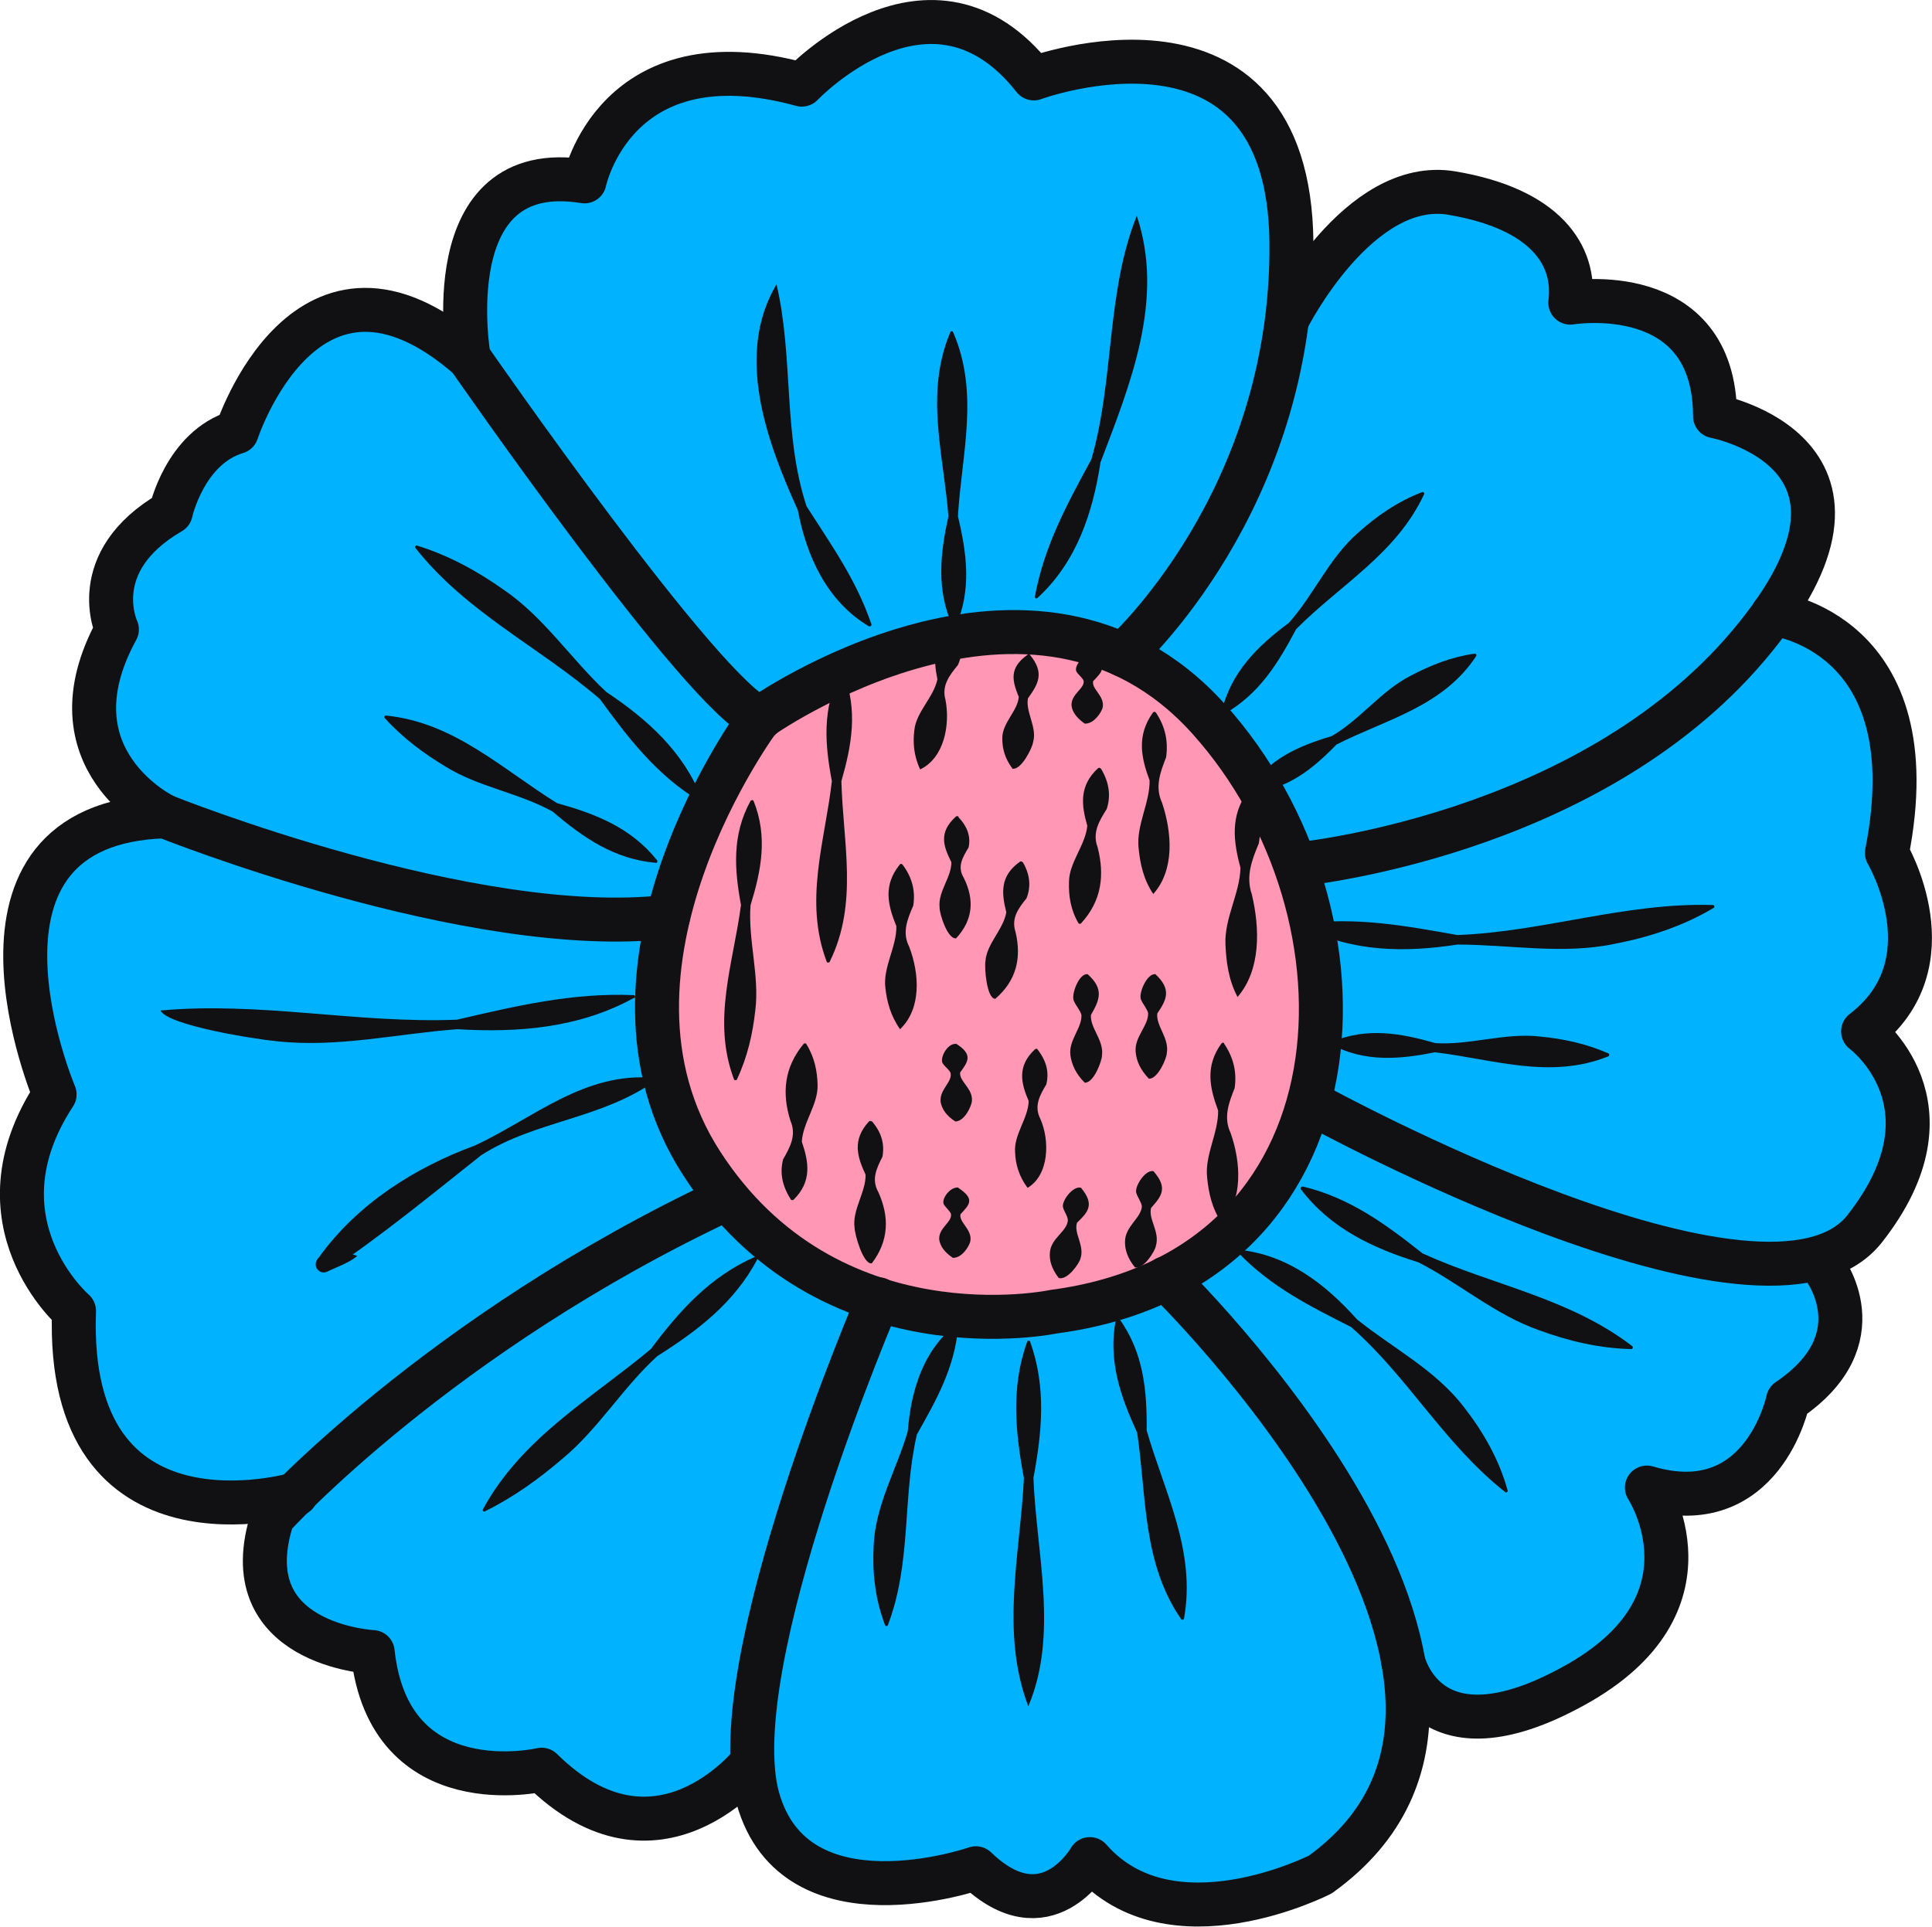
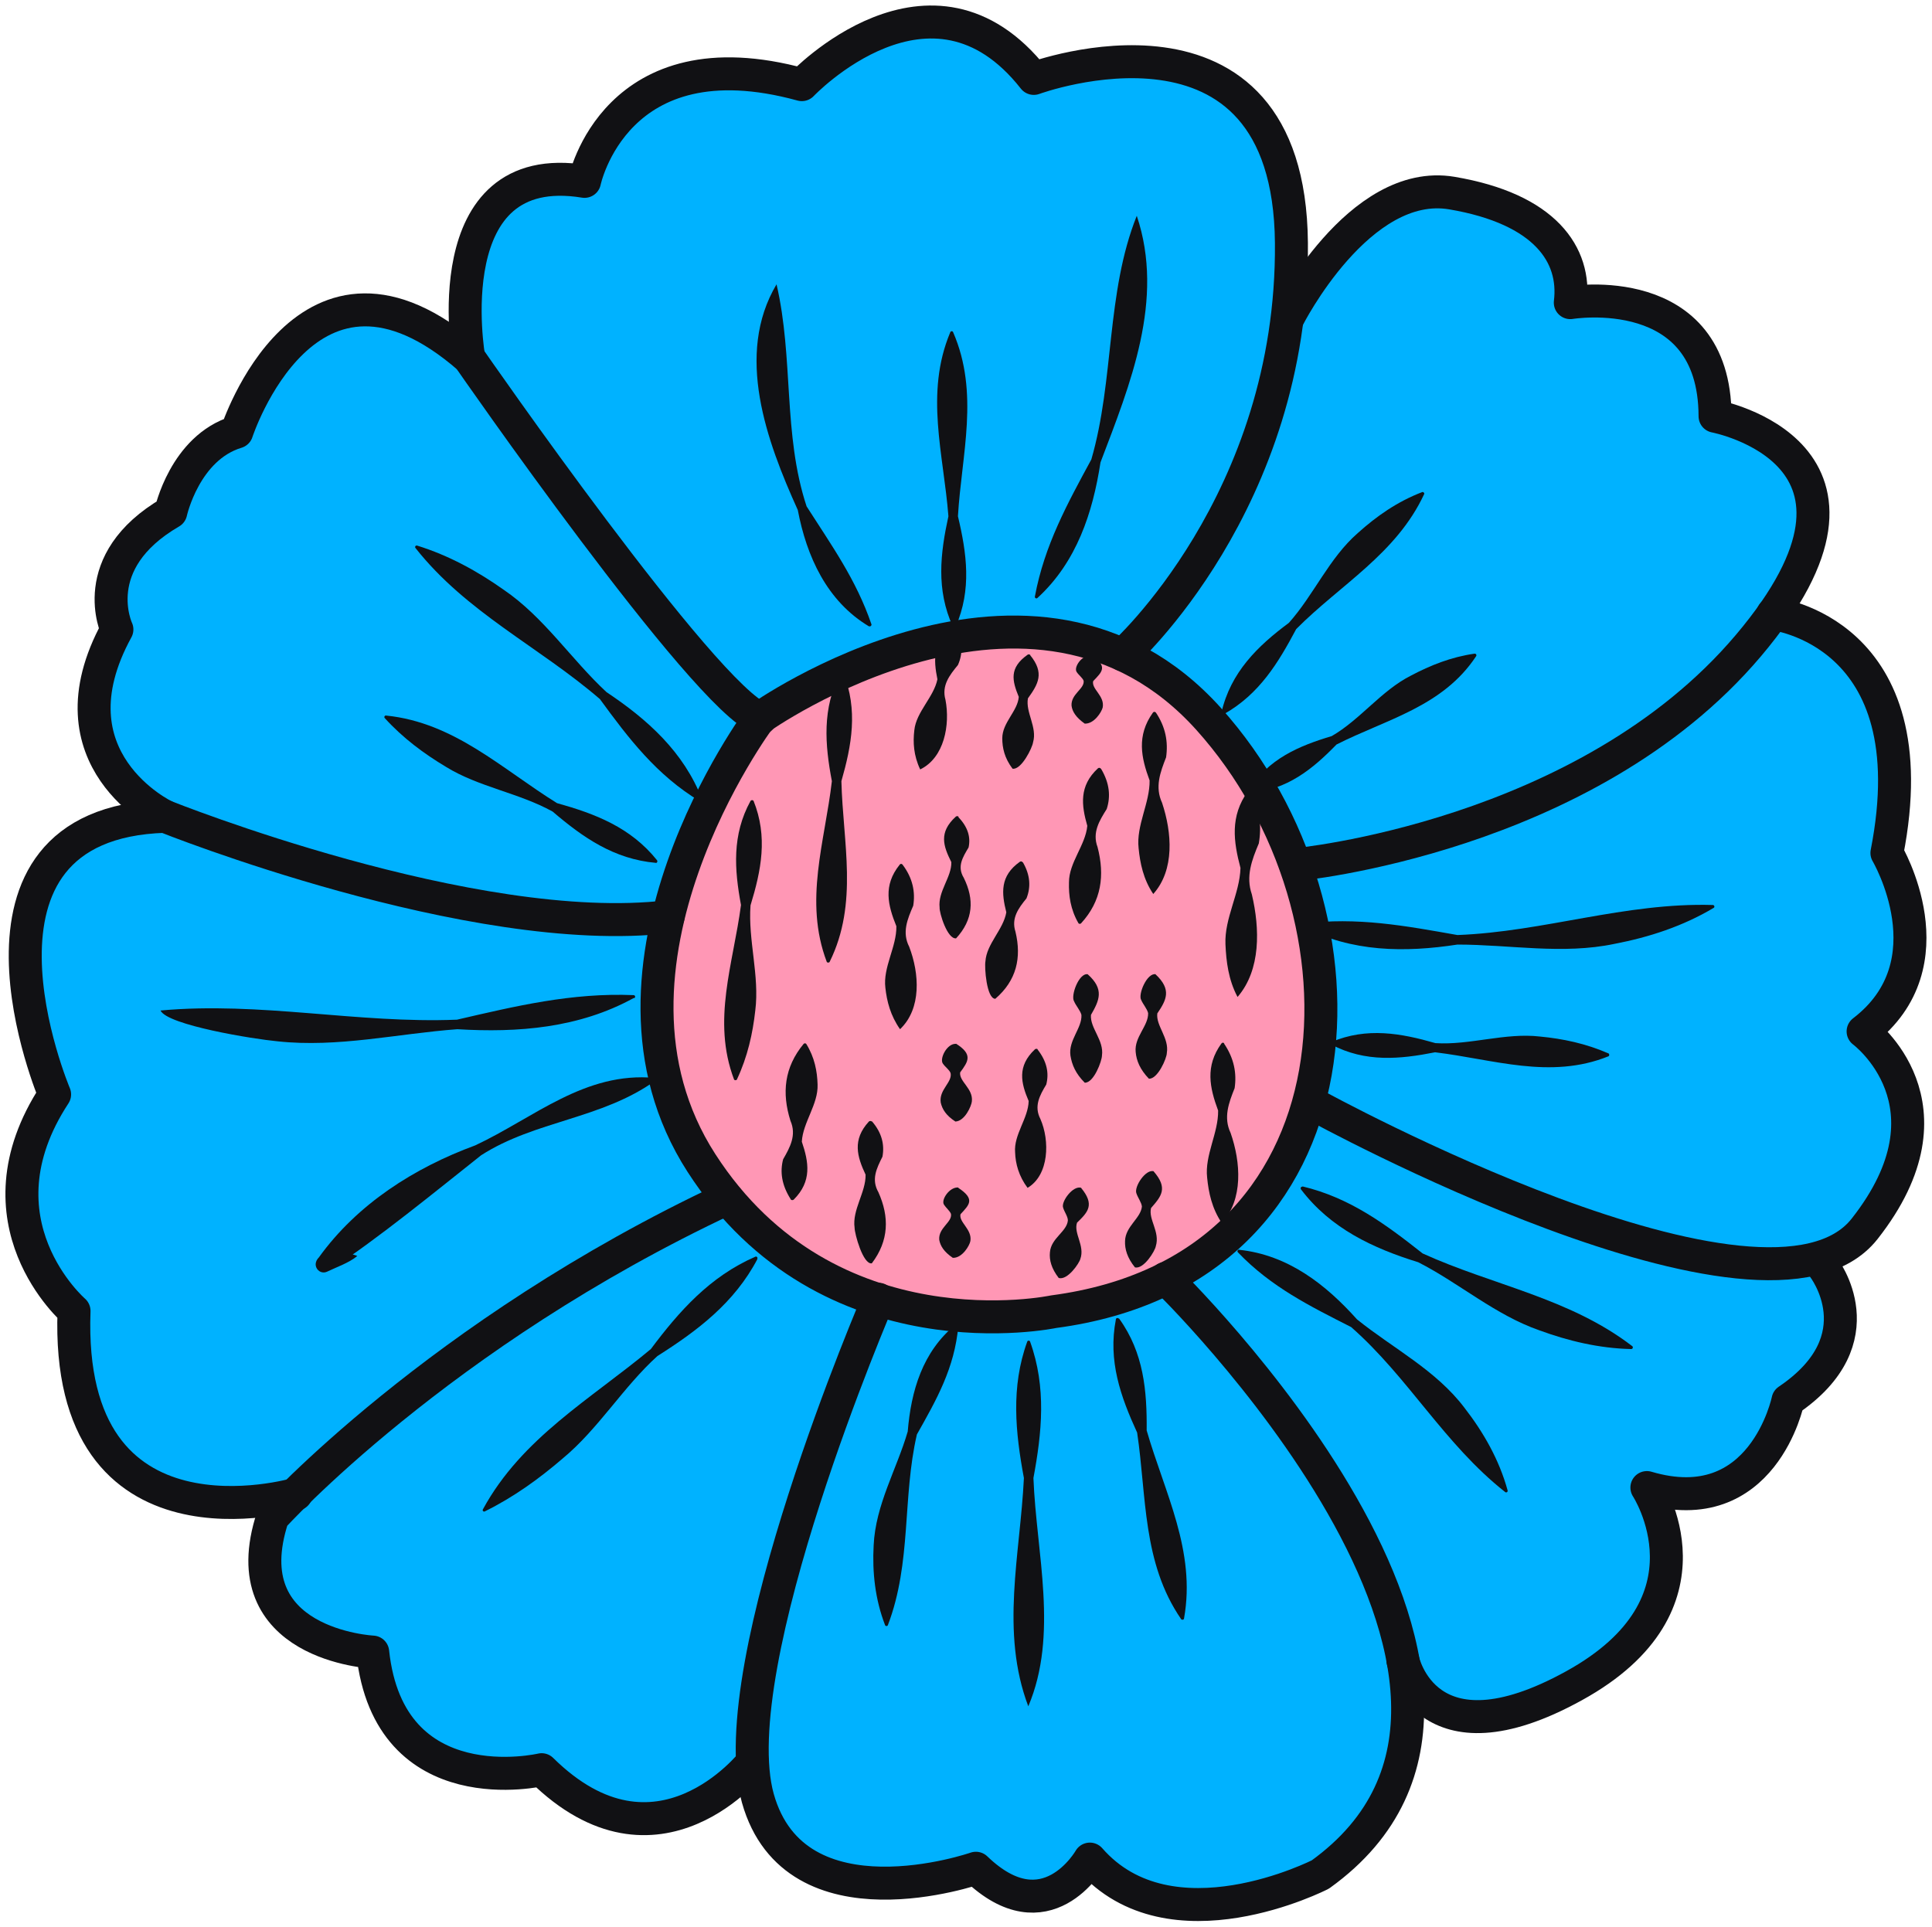
<svg xmlns="http://www.w3.org/2000/svg" id="_왼쪽_위" data-name="왼쪽_위" version="1.1" viewBox="0 0 52.72 52.59">
  <defs>
    <style>
      .cls-1 {
        fill: #ff97b5;
-       }
+     animation: colorChange2 0.6s infinite alternate;
+   }
+ 
+   @keyframes colorChange2 {
+     0% {
+       fill: #ff97b5;
+     }
+     100% {
+       fill: #FFD504;
+     }
+   }

      .cls-1, .cls-2 {
        stroke: #111114;
        stroke-linecap: round;
        stroke-linejoin: round;
-         stroke-width: 1.2px;
+         stroke-width: 0.9px;
      }

      .cls-3 {
        fill: #00b2ff;
-       }
+     animation: colorChange 3s infinite alternate;
+   }
+ 
+   @keyframes colorChange {
+     0% {
+       fill: #00B2FF;
+     }
+     25% {
+       fill: #32EFE9;
+     }
+     50% {
+       fill: #32C6EF;
+     }
+     100% {
+       fill: #00B2FF;
+     }
+   }

      .cls-3, .cls-4 {
        stroke-width: 0px;
      }

      .cls-2 {
        fill: none;
      }

      .cls-4 {
        fill: #111114;
      }
    </style>
  </defs>
  <path class="cls-3" d="M50.84,28.15c2.43-1.86.65-4.87.65-4.87,1.19-6.06-3.11-6.53-3.11-6.53h0c3.17-4.5-1.57-5.4-1.57-5.4-.01-3.76-3.95-3.1-3.95-3.1.15-1.31-.69-2.55-3.23-2.99-2.34-.4-4.15,2.8-4.43,3.32h-.07c.07-.63.12-1.28.12-1.96-.06-7.07-7.03-4.49-7.03-4.49-2.8-3.55-6.33.17-6.33.17-5.1-1.39-5.93,2.64-5.93,2.64-4.11-.67-3.16,4.81-3.16,4.81l.04.02s-.01,0-.02,0c0,0-.02-.03-.02-.03-4.43-3.86-6.34,2.02-6.34,2.02-1.41.43-1.79,2.19-1.79,2.19-2.33,1.36-1.47,3.2-1.47,3.2-1.95,3.57,1.31,5.1,1.31,5.1h.02s0,0,0,0c0,0-.02,0-.02,0-6.15.19-3.01,7.59-3.01,7.59-2.28,3.48.53,5.91.53,5.91-.26,6.85,6.06,5,6.06,5l.07-.11.03.02c-.47.46-.72.74-.72.74-1.16,3.49,2.73,3.68,2.73,3.68.45,4.19,4.61,3.21,4.61,3.21,3.16,3.11,5.75-.2,5.75-.2h0c.02.36.06.7.14.99,1.01,3.63,5.95,1.91,5.95,1.91,1.92,1.84,3.11-.25,3.11-.25,2.2,2.52,6.29.42,6.29.42,2.16-1.56,2.64-3.65,2.25-5.82h0c.09.33.87,2.75,4.66.66,4.06-2.24,1.99-5.41,1.99-5.41,3.17.94,3.85-2.38,3.85-2.38,2.31-1.56,1.16-3.35.99-3.6l-.03-.34c.47-.15.86-.39,1.14-.74,2.67-3.39-.04-5.39-.04-5.39ZM20.52,47.81h0s0,.05,0,.07v-.07Z" />
  <g>
    <path class="cls-1" d="M28.75,35.8s-6.15,1.31-9.61-4.06c-3.46-5.37,1.59-12.14,1.59-12.14,0,0,7.46-5.3,12.25.02,4.78,5.32,4.4,15.04-4.23,16.18Z" />
    <path class="cls-2" d="M31.81,34.89s11.42,11.09,4.22,16.27c0,0-4.09,2.1-6.29-.42,0,0-1.19,2.1-3.11.25,0,0-4.93,1.72-5.95-1.91-1.01-3.63,3.29-13.62,3.29-13.62" />
    <path class="cls-2" d="M20.53,48.1s-2.59,3.32-5.75.2c0,0-4.16.98-4.61-3.21,0,0-3.88-.19-2.73-3.68,0,0,4.52-5.01,12.4-8.7" />
    <path class="cls-2" d="M8.08,40.78s-6.31,1.85-6.06-5c0,0-2.81-2.43-.53-5.91,0,0-3.14-7.4,3.01-7.59,0,0,8.4,3.37,13.73,2.74" />
    <path class="cls-2" d="M4.5,22.28s-3.26-1.54-1.31-5.1c0,0-.87-1.84,1.47-3.2,0,0,.38-1.76,1.8-2.19,0,0,1.91-5.88,6.34-2.02,0,0,6.42,9.27,7.95,9.84" />
    <path class="cls-2" d="M12.79,9.76s-.96-5.48,3.16-4.81c0,0,.83-4.04,5.93-2.64,0,0,3.53-3.73,6.33-.17,0,0,6.97-2.57,7.03,4.49.06,7.07-4.6,11.24-4.6,11.24" />
    <path class="cls-2" d="M35.15,8.67s1.93-3.83,4.47-3.4,3.39,1.68,3.23,2.99c0,0,3.94-.66,3.95,3.1,0,0,5.35,1.01.91,6.26s-12.36,5.98-12.36,5.98" />
    <path class="cls-2" d="M48.38,16.75s4.3.47,3.11,6.53c0,0,1.78,3.01-.65,4.87,0,0,2.71,2,.04,5.39-2.67,3.39-14.98-3.37-14.98-3.37" />
    <path class="cls-2" d="M49.76,34.59s1.52,1.95-.97,3.63c0,0-.68,3.32-3.85,2.38,0,0,2.08,3.17-1.99,5.41-4.06,2.24-4.67-.7-4.67-.7" />
  </g>
  <g>
    <path class="cls-4" d="M23.72,17.1c-1.16-.69-1.71-1.92-1.95-3.18-.85-1.88-1.72-4.24-.58-6.16.47,2.02.17,4.09.82,6.06.67,1.05,1.35,1.99,1.77,3.22.01.03-.03.07-.06.05h0Z" />
    <path class="cls-4" d="M26,17.1c-.46-1.01-.34-2-.12-3.01-.13-1.69-.65-3.35.05-5.02.01-.04.07-.04.08,0,.72,1.66.23,3.33.13,5.02.24,1.01.38,2-.06,3.01-.01.03-.07.04-.08,0h0Z" />
    <path class="cls-4" d="M28.24,16.28c.26-1.4.89-2.54,1.54-3.74.63-2.17.4-4.55,1.24-6.65.77,2.29-.18,4.6-.99,6.73-.21,1.37-.65,2.72-1.72,3.7-.03.03-.08,0-.07-.04h0Z" />
    <path class="cls-4" d="M33.33,19.45c.25-1.1.99-1.82,1.84-2.45.68-.76,1.1-1.77,1.88-2.45.51-.46,1.08-.86,1.76-1.12.03-.01.07.03.05.06-.76,1.63-2.29,2.47-3.49,3.68-.49.92-1,1.77-1.97,2.32-.03.02-.08-.01-.06-.05h0Z" />
    <path class="cls-4" d="M34.07,21.57c.54-.86,1.37-1.21,2.27-1.48.78-.45,1.35-1.24,2.16-1.65.53-.28,1.1-.51,1.74-.6.04,0,.06.04.04.07-.91,1.38-2.45,1.72-3.81,2.41-.65.67-1.35,1.24-2.36,1.32-.04,0-.06-.04-.04-.07h0Z" />
    <path class="cls-4" d="M35.56,25.21c1.47-.19,2.8.06,4.21.31,2.36-.09,4.57-.89,6.97-.82.04,0,.06.06.02.08-.84.5-1.76.8-2.7.98-1.42.3-2.86.02-4.29.02-1.43.22-2.89.21-4.22-.49-.03-.02-.03-.08.01-.08h0Z" />
    <path class="cls-4" d="M36.33,28.44c.97-.41,1.9-.24,2.84.03.94.06,1.9-.29,2.85-.18.63.06,1.25.19,1.87.46.03.01.03.07,0,.08-1.59.64-3.14.08-4.73-.11-.96.19-1.9.28-2.83-.21-.03-.01-.03-.07,0-.08h0Z" />
    <path class="cls-4" d="M35.54,32.38c1.3.31,2.28,1.04,3.28,1.83,1.91.87,4,1.21,5.72,2.53.03.02.02.08-.03.08-.87-.02-1.71-.22-2.5-.51-1.21-.42-2.19-1.29-3.31-1.86-1.23-.38-2.39-.92-3.2-1.99-.02-.03,0-.08.04-.07h0Z" />
    <path class="cls-4" d="M33.81,34.11c1.34.14,2.37.95,3.22,1.9.98.79,2.15,1.38,2.93,2.41.52.67.95,1.42,1.18,2.26.01.04-.04.07-.07.04-1.66-1.31-2.64-3.13-4.2-4.5-1.12-.57-2.18-1.09-3.09-2.04-.03-.03,0-.08.03-.07h0Z" />
    <path class="cls-4" d="M26.15,36.19c-.1,1.15-.6,2.02-1.13,2.96-.4,1.73-.14,3.49-.79,5.2-.01.04-.07.04-.08,0-.27-.7-.35-1.44-.31-2.17.05-1.11.63-2.08.93-3.11.09-1.1.4-2.18,1.31-2.92.03-.02.08,0,.07.04h0Z" />
    <path class="cls-4" d="M28.11,36.62c.45,1.25.32,2.48.09,3.72.08,2.06.69,4.27-.14,6.23-.77-2.03-.22-4.15-.12-6.23-.23-1.24-.36-2.48.09-3.72.01-.04.07-.04.08,0h0Z" />
    <path class="cls-4" d="M30.54,35.99c.67.93.76,1.97.75,3.05.49,1.7,1.35,3.29,1.02,5.13,0,.04-.06.05-.08.02-1.06-1.54-.94-3.35-1.2-5.09-.45-.98-.8-1.96-.58-3.09,0-.04.06-.05.08-.02h0Z" />
    <path class="cls-4" d="M19.1,21.87c-1.18-.71-1.95-1.72-2.73-2.79-1.66-1.43-3.64-2.36-5.03-4.12-.03-.03,0-.08.04-.07.87.27,1.65.7,2.37,1.21,1.1.75,1.84,1.9,2.8,2.79,1.11.74,2.11,1.63,2.61,2.93.02.04-.03.07-.06.05h0Z" />
    <path class="cls-4" d="M17.9,23.55c-1.15-.1-2-.7-2.82-1.4-.92-.51-2.02-.67-2.91-1.22-.6-.36-1.17-.78-1.67-1.33-.03-.03,0-.08.04-.07,1.86.19,3.16,1.46,4.66,2.39,1.04.29,2.01.66,2.73,1.56.02.03,0,.08-.04.07h0Z" />
    <path class="cls-4" d="M17.29,27.24c-1.49.82-3.16.95-4.81.85-1.63.12-3.26.51-4.91.33-.65-.06-3-.44-3.19-.84,2.73-.25,5.37.36,8.09.25,1.6-.37,3.13-.74,4.82-.67.04,0,.06.06.02.08h0Z" />
    <path class="cls-4" d="M17.89,29.49c-1.48,1.06-3.28,1.09-4.76,2.04-1.2.95-2.83,2.29-4.11,3.12,0,0-.21-.39-.21-.39.29,0,.69-.1.94.02-.23.19-.56.3-.83.43-.11.05-.24,0-.29-.12-.04-.1,0-.2.07-.27,1.05-1.46,2.61-2.45,4.27-3.06,1.6-.75,2.99-2.02,4.9-1.84.04,0,.06.06.02.08h0Z" />
    <path class="cls-4" d="M20.67,34.36c-.63,1.2-1.64,1.96-2.73,2.65-.94.85-1.61,1.99-2.59,2.8-.64.55-1.33,1.05-2.12,1.44-.03.02-.08-.02-.05-.06,1.06-1.95,2.95-3.01,4.58-4.37.77-1.03,1.61-1.98,2.85-2.52.03-.02.08.02.05.06h0Z" />
    <path class="cls-4" d="M20.56,21.85c.4.99.21,1.91-.08,2.86-.07.95.25,1.92.13,2.87-.07.63-.21,1.26-.5,1.88-.01.03-.07.03-.08,0-.61-1.61-.02-3.16.19-4.76-.18-.97-.25-1.91.26-2.84.02-.03.07-.03.08,0h0Z" />
    <path class="cls-4" d="M23.01,18.36c.41,1.02.23,1.98-.05,2.96.04,1.67.47,3.33-.32,4.93-.01.03-.07.03-.08,0-.63-1.66-.05-3.28.14-4.93-.19-1-.27-1.98.23-2.95.01-.03.07-.03.08,0h0Z" />
    <path class="cls-4" d="M21.57,32.72c-.24-.38-.29-.74-.2-1.08.19-.33.37-.66.2-1.05-.24-.76-.17-1.46.36-2.1.02-.02.05-.02.07,0,.23.37.3.75.31,1.11.02.54-.4,1.03-.43,1.56.19.56.28,1.08-.22,1.58-.02.02-.06.02-.08,0h0Z" />
    <path class="cls-4" d="M24.63,23.6c.28.37.35.75.29,1.12-.16.37-.31.73-.11,1.12.28.73.34,1.69-.25,2.25-.26-.37-.36-.76-.4-1.13-.07-.56.31-1.12.3-1.68-.23-.57-.37-1.11.09-1.68.02-.03.06-.03.08,0h0Z" />
    <path class="cls-4" d="M23.79,30.6c.28.32.35.65.29.97-.16.32-.31.62-.11.97.3.67.29,1.32-.18,1.94-.24.04-.47-.81-.47-.97-.07-.49.31-.97.3-1.45-.23-.49-.37-.95.09-1.45.02-.02.06-.02.08,0h0Z" />
    <path class="cls-4" d="M26.08,17.11c.19.39.2.73.06,1.04-.23.28-.45.56-.34.95.13.68-.03,1.58-.69,1.9-.18-.38-.2-.74-.16-1.07.05-.5.53-.9.63-1.39-.11-.54-.13-1.04.42-1.44.03-.02.06-.01.08.02h0Z" />
    <path class="cls-4" d="M28.11,17.88c.4.49.22.79-.06,1.18-.07.38.26.79.14,1.2-.02.15-.32.76-.56.72-.22-.29-.28-.57-.28-.83,0-.43.42-.74.45-1.13-.18-.44-.27-.79.24-1.15.02-.02.06-.01.08.01h0Z" />
    <path class="cls-4" d="M26.15,22.3c.27.28.34.56.28.83-.16.27-.32.52-.13.83.29.59.26,1.14-.21,1.65-.24.03-.46-.7-.45-.84-.05-.44.33-.83.32-1.24-.22-.44-.35-.81.12-1.24.02-.02.06-.02.08,0h0Z" />
    <path class="cls-4" d="M27.91,23.53c.21.36.22.69.1.99-.22.27-.42.54-.3.91.17.71.03,1.33-.55,1.83-.24,0-.3-.87-.27-1.02.03-.48.49-.87.57-1.34-.13-.52-.18-.99.37-1.38.03-.02.06-.01.08.02h0Z" />
    <path class="cls-4" d="M26.08,28.48c.48.3.34.49.12.79-.03.25.36.44.32.79-.01.12-.19.54-.45.55-.26-.17-.36-.34-.4-.52-.05-.35.32-.55.27-.8-.03-.09-.15-.17-.21-.26-.1-.13.11-.56.36-.54h0Z" />
    <path class="cls-4" d="M28.31,28.64c.26.33.32.65.24.96-.18.3-.34.59-.16.94.26.59.24,1.53-.35,1.88-.24-.32-.33-.66-.34-.97-.04-.48.36-.93.37-1.4-.21-.49-.32-.95.17-1.41.02-.02.06-.02.08,0h0Z" />
    <path class="cls-4" d="M26.15,32.42c.47.31.3.46.06.72-.05.22.32.41.27.73-.02.12-.22.47-.48.46-.25-.17-.34-.33-.37-.49-.03-.33.36-.48.32-.71-.03-.08-.14-.17-.19-.25-.09-.13.15-.49.39-.47h0Z" />
    <path class="cls-4" d="M30.05,20.99c.23.39.26.75.15,1.09-.2.32-.4.64-.25,1.04.2.77.11,1.47-.45,2.08-.02.02-.05.02-.07,0-.22-.38-.27-.76-.26-1.12,0-.54.45-1.01.5-1.54-.16-.56-.23-1.09.29-1.57.02-.02.06-.02.08.01h0Z" />
    <path class="cls-4" d="M29.78,17.88c.46.31.3.45.05.71-.05.22.32.4.26.72-.03.12-.23.45-.49.44-.24-.17-.34-.33-.36-.49-.02-.32.36-.46.33-.68-.03-.08-.14-.16-.19-.24-.09-.13.15-.48.4-.45h0Z" />
    <path class="cls-4" d="M31.53,19.43c.28.41.35.82.29,1.24-.16.41-.31.81-.11,1.24.27.81.35,1.83-.24,2.49-.27-.4-.36-.84-.4-1.25-.07-.62.31-1.24.3-1.85-.23-.62-.36-1.22.09-1.85.02-.03.06-.03.08,0h0Z" />
    <path class="cls-4" d="M29.68,26.59c.46.41.32.71.09,1.11-.03.36.36.69.3,1.11,0,.14-.22.75-.47.74-.25-.25-.35-.49-.39-.74-.06-.42.32-.75.3-1.11-.03-.12-.15-.25-.2-.37-.1-.15.13-.78.37-.74h0Z" />
    <path class="cls-4" d="M29.5,32.42c.38.46.19.66-.11.95-.1.29.22.63.09.99-.03.12-.35.59-.59.52-.2-.26-.26-.49-.24-.7.03-.39.46-.56.49-.87,0-.11-.1-.24-.13-.35-.06-.16.27-.62.5-.54h0Z" />
    <path class="cls-4" d="M31.53,26.59c.45.42.3.7.05,1.07-.04.34.33.67.26,1.08,0,.14-.25.72-.49.7-.24-.25-.34-.49-.36-.73-.04-.41.35-.71.34-1.06-.03-.12-.14-.24-.19-.36-.09-.15.16-.75.4-.7h0Z" />
    <path class="cls-4" d="M31.48,31.97c.4.46.21.68-.07,1-.08.31.25.65.13,1.04-.02.13-.33.64-.57.58-.21-.26-.28-.5-.27-.72.01-.4.43-.62.46-.94-.01-.11-.11-.24-.15-.36-.07-.18.26-.68.48-.6h0Z" />
    <path class="cls-4" d="M34.13,21.61c.25.48.3.95.22,1.41-.19.45-.36.9-.19,1.39.22.93.25,2.06-.39,2.8-.25-.47-.31-.97-.33-1.44-.03-.71.39-1.38.41-2.08-.19-.72-.29-1.41.2-2.09.02-.03.06-.03.08,0h0Z" />
    <path class="cls-4" d="M33.4,28.48c.28.41.35.82.29,1.22-.16.4-.31.8-.11,1.22.28.8.35,1.82-.24,2.46-.27-.4-.36-.83-.4-1.24-.07-.61.31-1.22.3-1.83-.23-.62-.36-1.21.09-1.83.02-.03.06-.03.08,0h0Z" />
  </g>
</svg>
